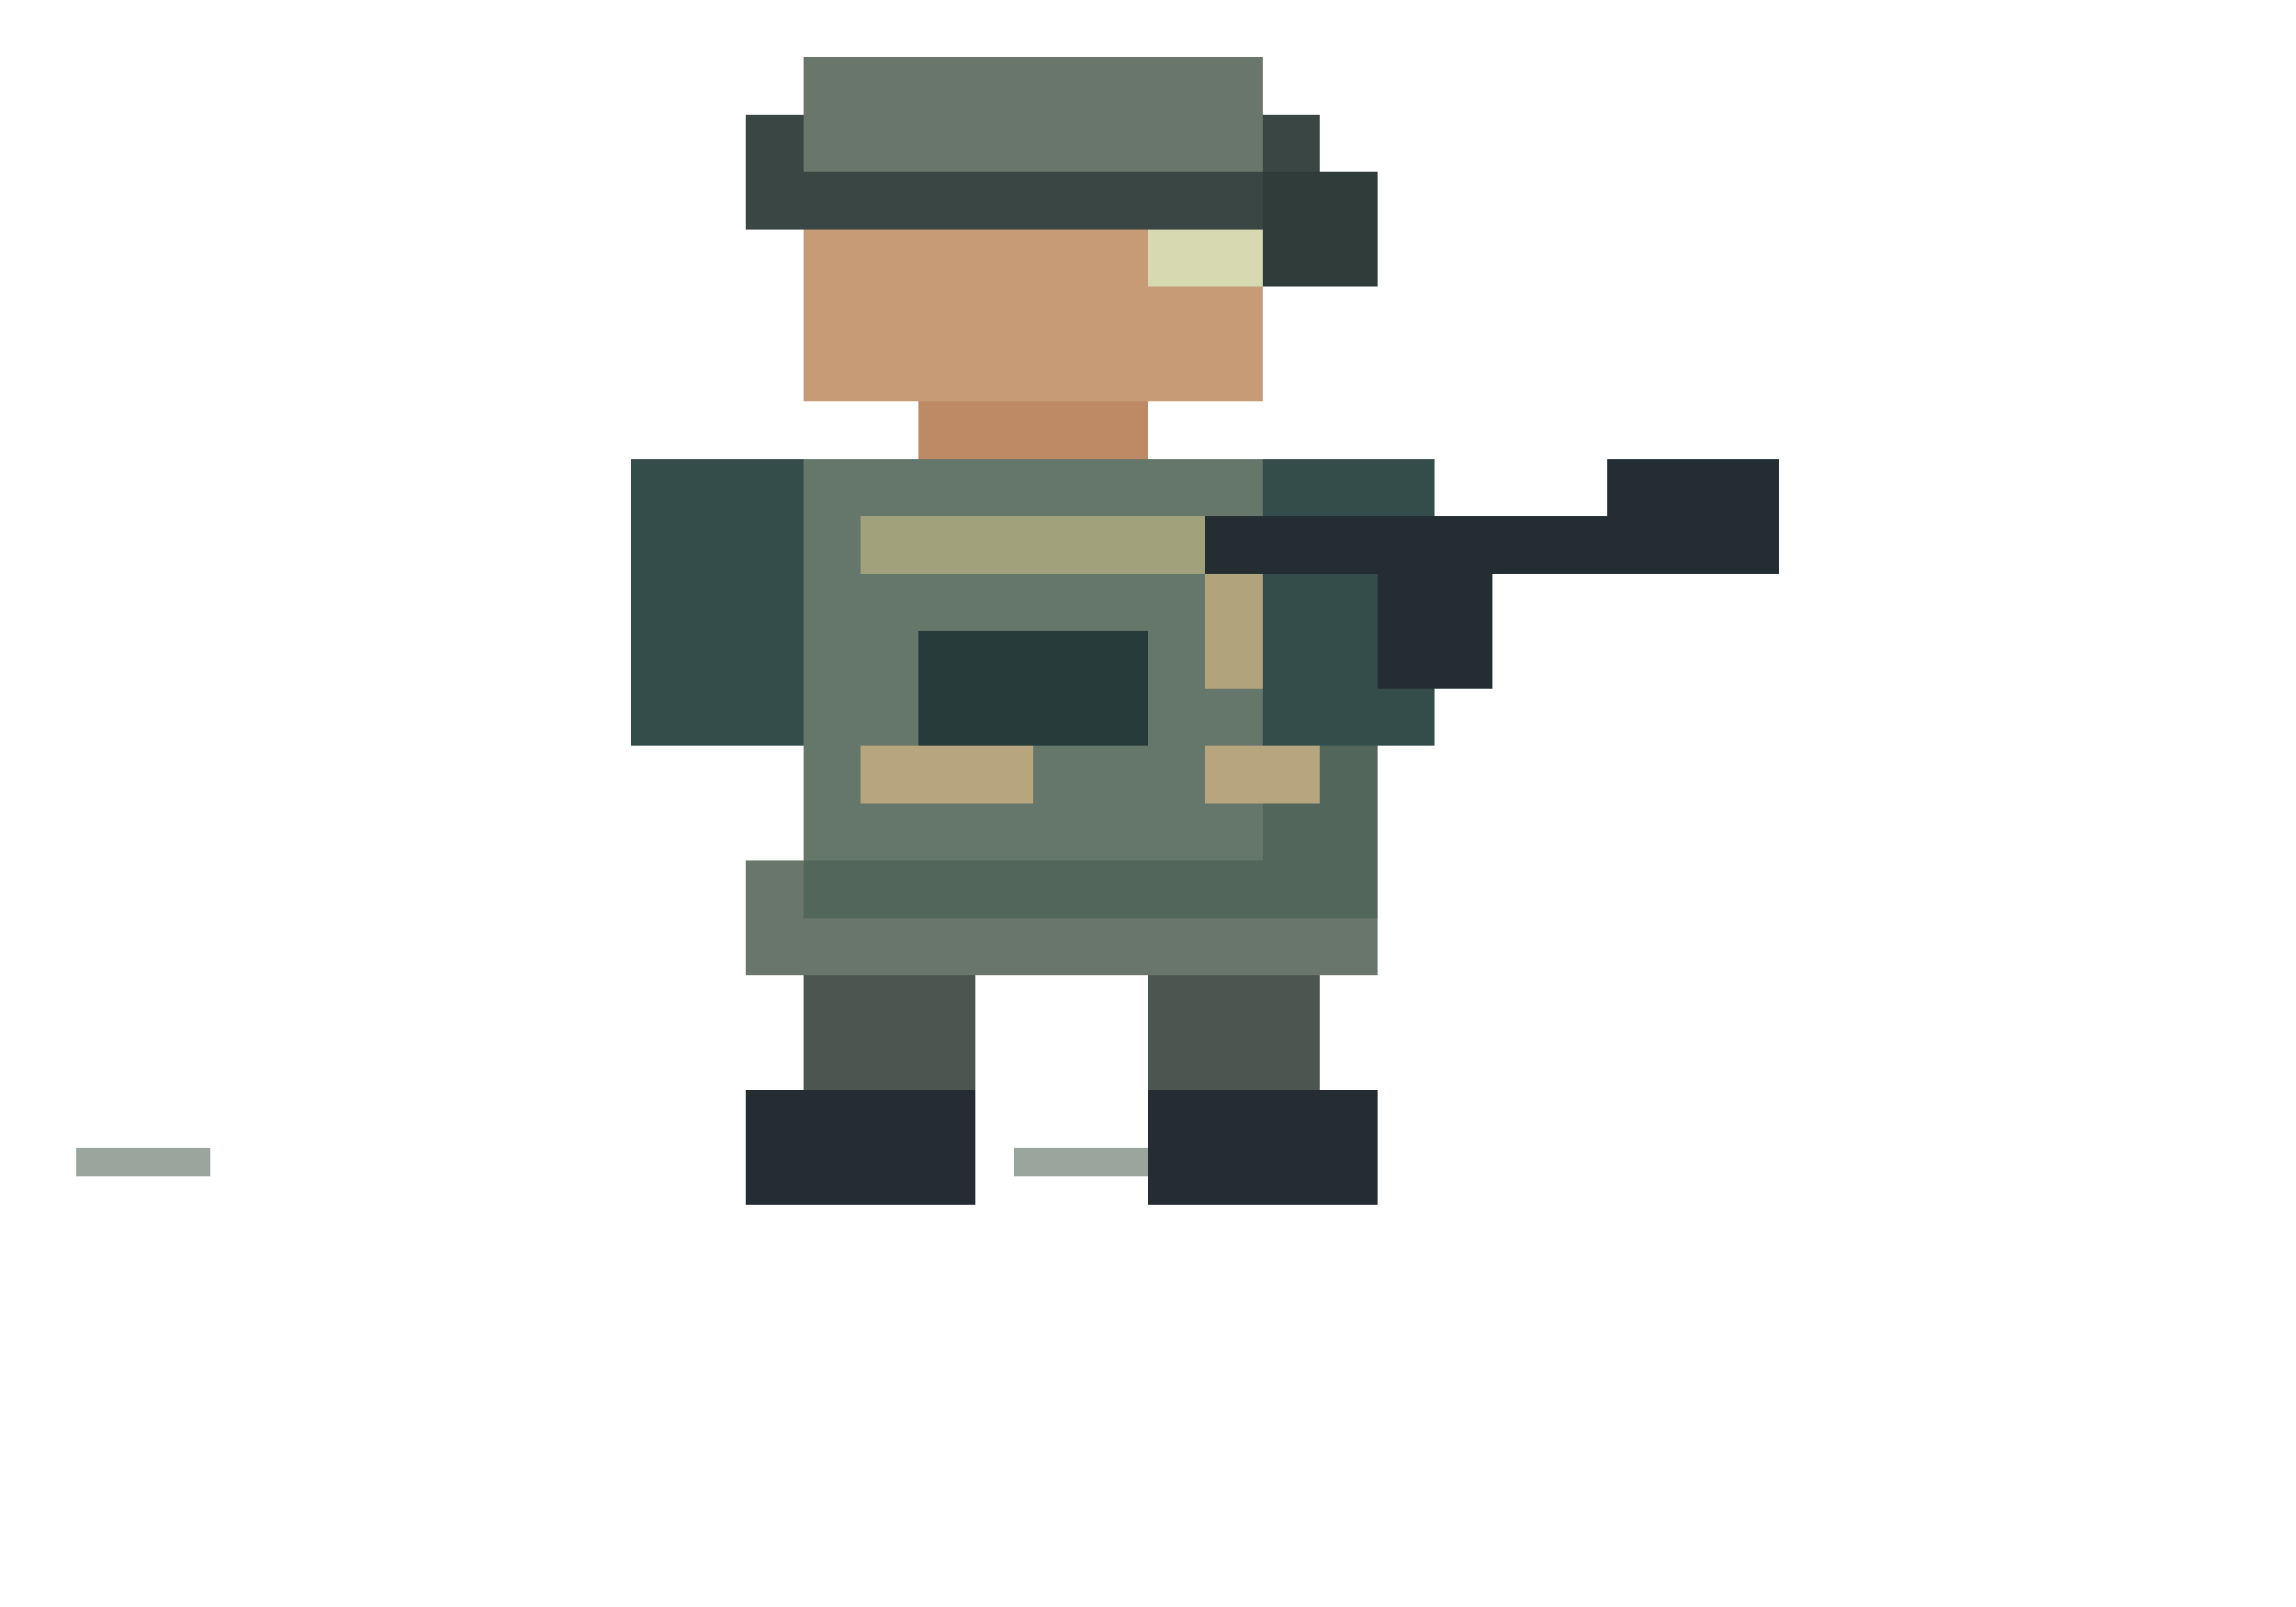
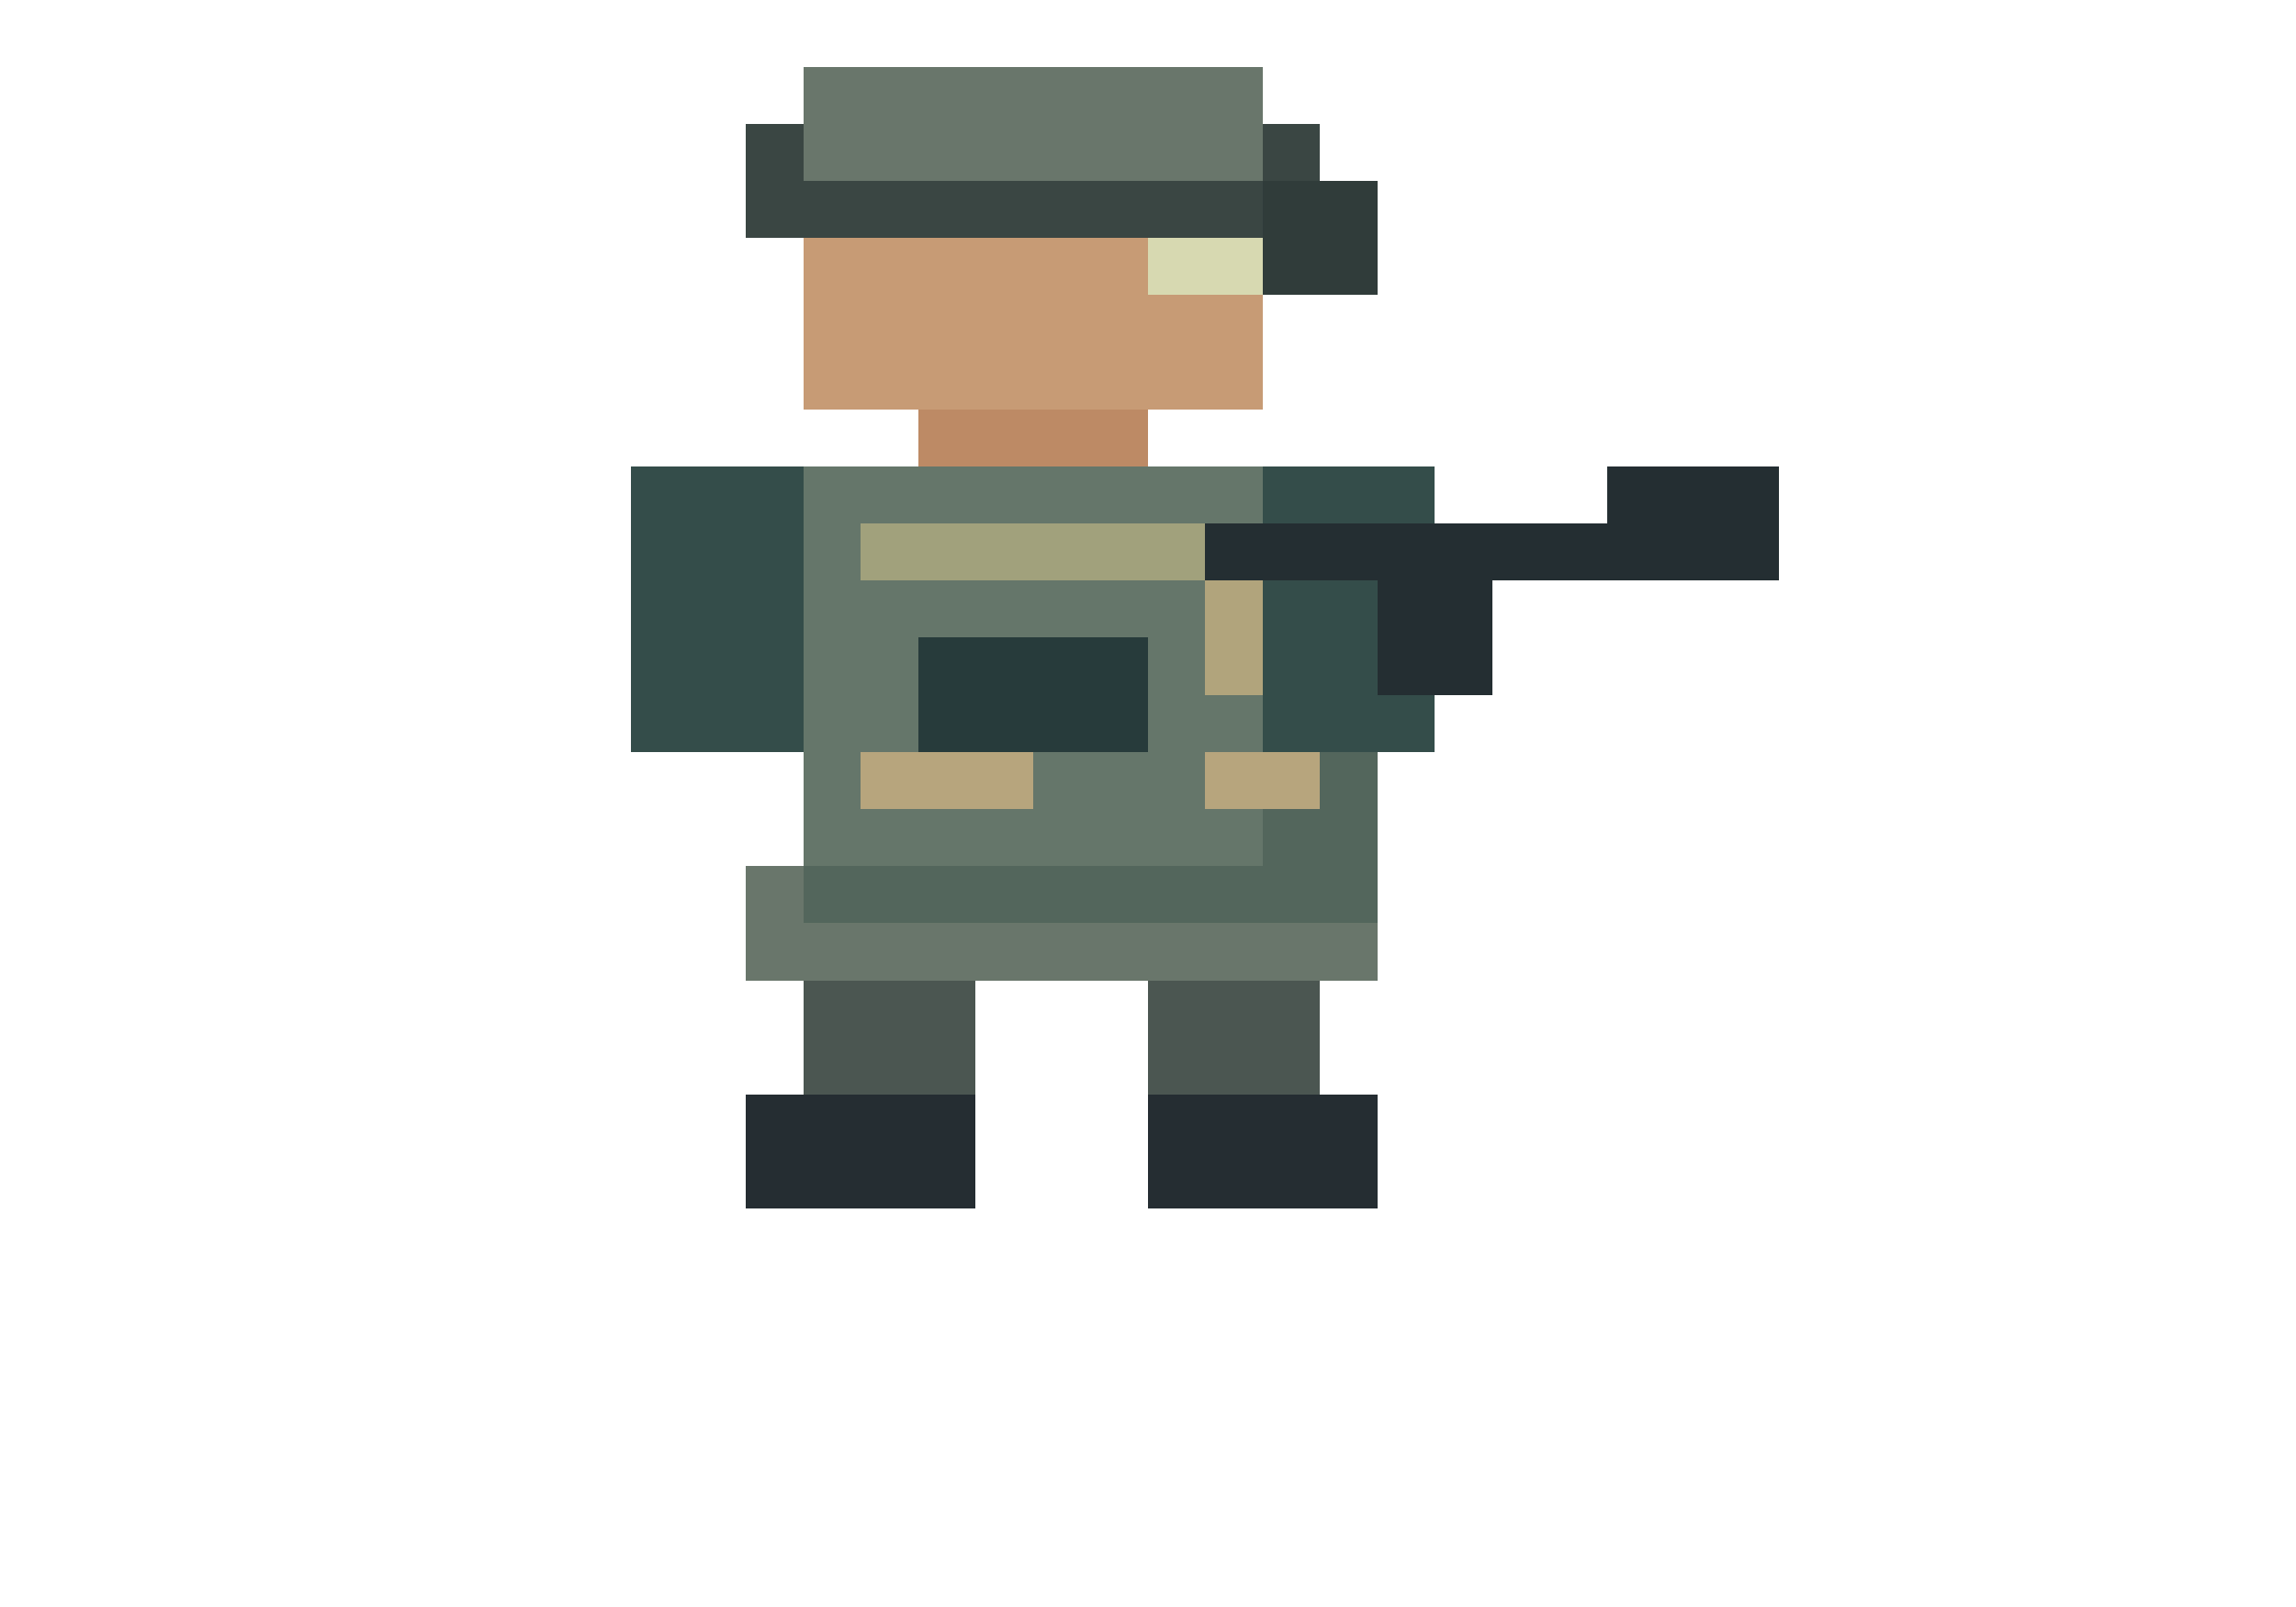
<svg xmlns="http://www.w3.org/2000/svg" data-pose="recover" viewBox="0 0 240 168" shape-rendering="crispEdges">
-   <rect x="78" y="114" width="24" height="12" fill="#252d32" />
-   <rect x="120" y="114" width="24" height="12" fill="#252d32" />
-   <rect x="84" y="84" width="18" height="30" fill="#4b5651" />
-   <rect x="120" y="84" width="18" height="30" fill="#4b5651" />
-   <rect x="78" y="90" width="66" height="12" fill="#69766b" />
-   <rect x="84" y="60" width="60" height="36" fill="#53665c" />
-   <rect x="66" y="48" width="18" height="30" fill="#344d4a" />
-   <rect x="132" y="48" width="18" height="30" fill="#344d4a" />
-   <rect x="84" y="48" width="48" height="42" fill="#65766a" />
-   <rect x="90" y="54" width="36" height="6" fill="#a1a17c" />
-   <rect x="96" y="66" width="24" height="12" fill="#273b3b" />
-   <rect x="96" y="36" width="24" height="12" fill="#bd8a65" />
-   <rect x="84" y="18" width="48" height="24" fill="#c79b75" />
-   <rect x="78" y="12" width="60" height="12" fill="#3a4643" />
-   <rect x="84" y="6" width="48" height="12" fill="#69766b" />
-   <rect x="132" y="18" width="12" height="12" fill="#303c3a" />
-   <rect x="120" y="24" width="12" height="6" fill="#d7d9b1" />
-   <rect x="126" y="54" width="60" height="6" fill="#242e32" />
-   <rect x="168" y="48" width="18" height="6" fill="#242e32" />
-   <rect x="144" y="60" width="12" height="12" fill="#242e32" />
-   <rect x="126" y="60" width="6" height="12" fill="#b1a47c" />
-   <rect x="90" y="78" width="18" height="6" fill="#b7a57d" />
-   <rect x="126" y="78" width="12" height="6" fill="#b7a57d" />
-   <g data-motion-accent="recovery" shape-rendering="crispEdges">
-     <path d="M8 120h14v3H8zM106 120h14v3h-14z" fill="#9aa69d" />
+   <g data-pose-transform="recover" transform="translate(0 1) scale(1 .995)">
+     <rect x="78" y="114" width="24" height="12" fill="#252d32" />
+     <rect x="120" y="114" width="24" height="12" fill="#252d32" />
+     <rect x="84" y="84" width="18" height="30" fill="#4b5651" />
+     <rect x="120" y="84" width="18" height="30" fill="#4b5651" />
+     <rect x="78" y="90" width="66" height="12" fill="#69766b" />
+     <rect x="84" y="60" width="60" height="36" fill="#53665c" />
+     <rect x="66" y="48" width="18" height="30" fill="#344d4a" />
+     <rect x="132" y="48" width="18" height="30" fill="#344d4a" />
+     <rect x="84" y="48" width="48" height="42" fill="#65766a" />
+     <rect x="90" y="54" width="36" height="6" fill="#a1a17c" />
+     <rect x="96" y="66" width="24" height="12" fill="#273b3b" />
+     <rect x="96" y="36" width="24" height="12" fill="#bd8a65" />
+     <rect x="84" y="18" width="48" height="24" fill="#c79b75" />
+     <rect x="78" y="12" width="60" height="12" fill="#3a4643" />
+     <rect x="84" y="6" width="48" height="12" fill="#69766b" />
+     <rect x="132" y="18" width="12" height="12" fill="#303c3a" />
+     <rect x="120" y="24" width="12" height="6" fill="#d7d9b1" />
+     <rect x="126" y="54" width="60" height="6" fill="#242e32" />
+     <rect x="168" y="48" width="18" height="6" fill="#242e32" />
+     <rect x="144" y="60" width="12" height="12" fill="#242e32" />
+     <rect x="126" y="60" width="6" height="12" fill="#b1a47c" />
+     <rect x="90" y="78" width="18" height="6" fill="#b7a57d" />
+     <rect x="126" y="78" width="12" height="6" fill="#b7a57d" />
  </g>
</svg>
